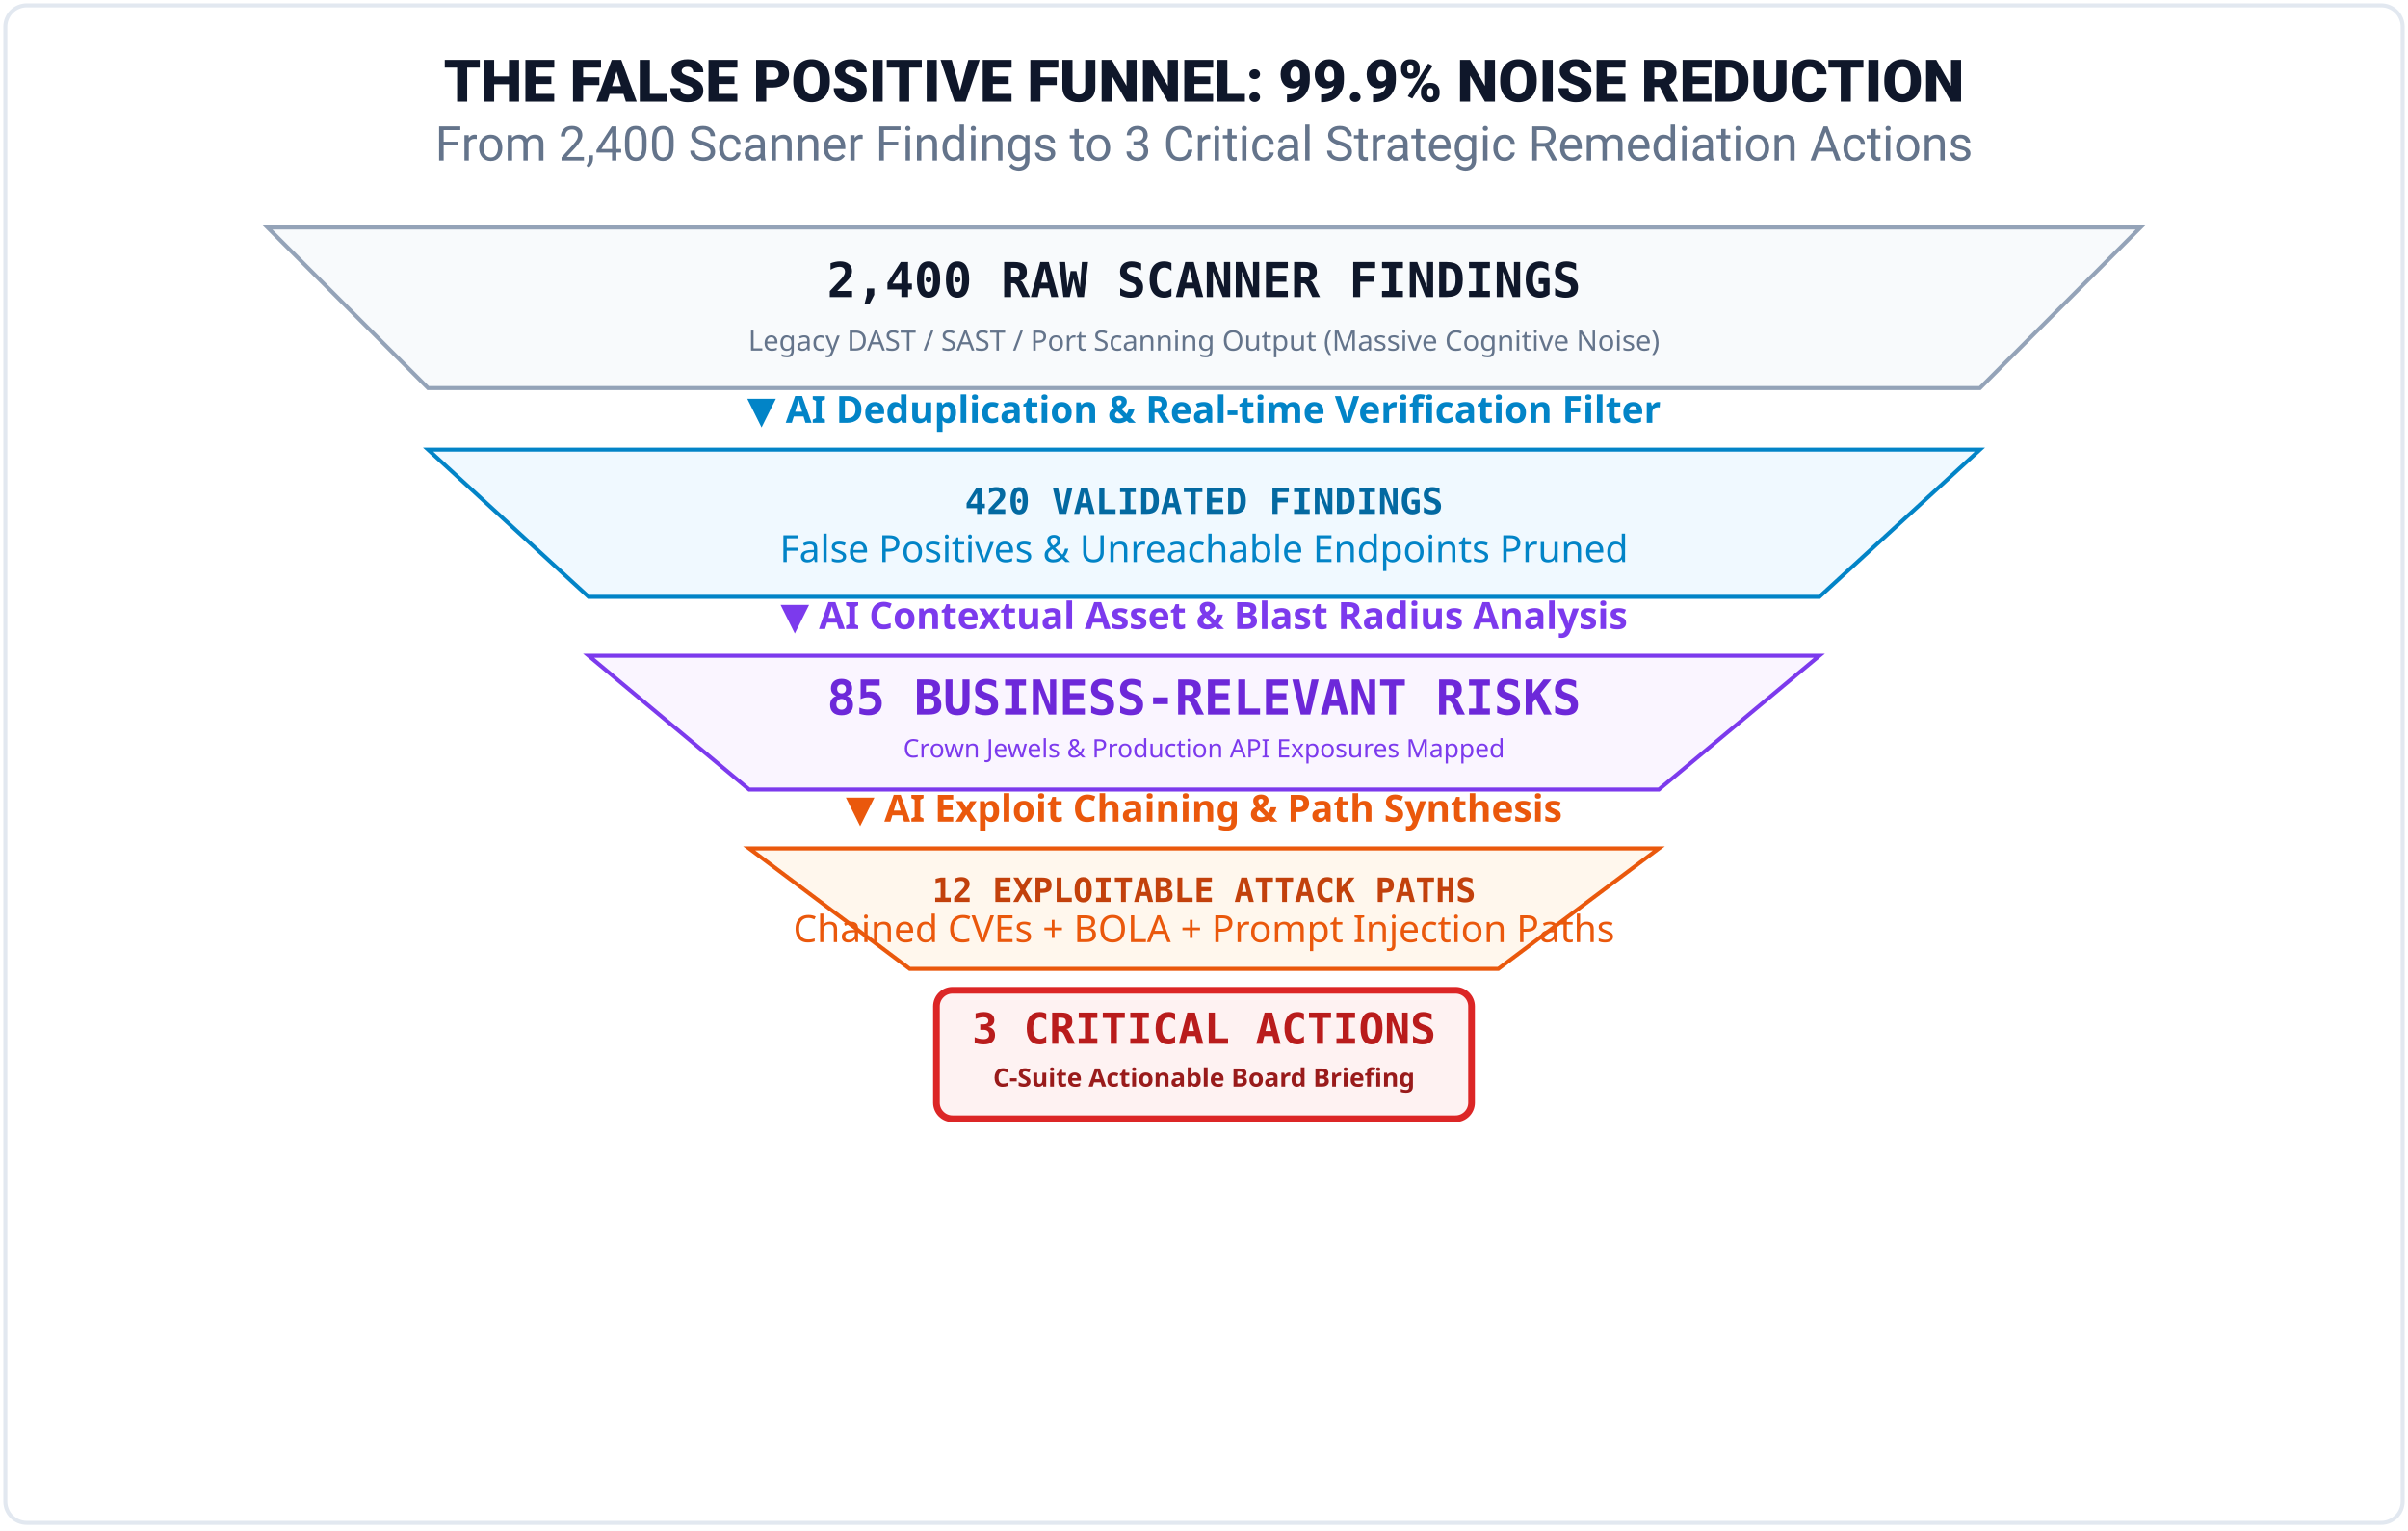
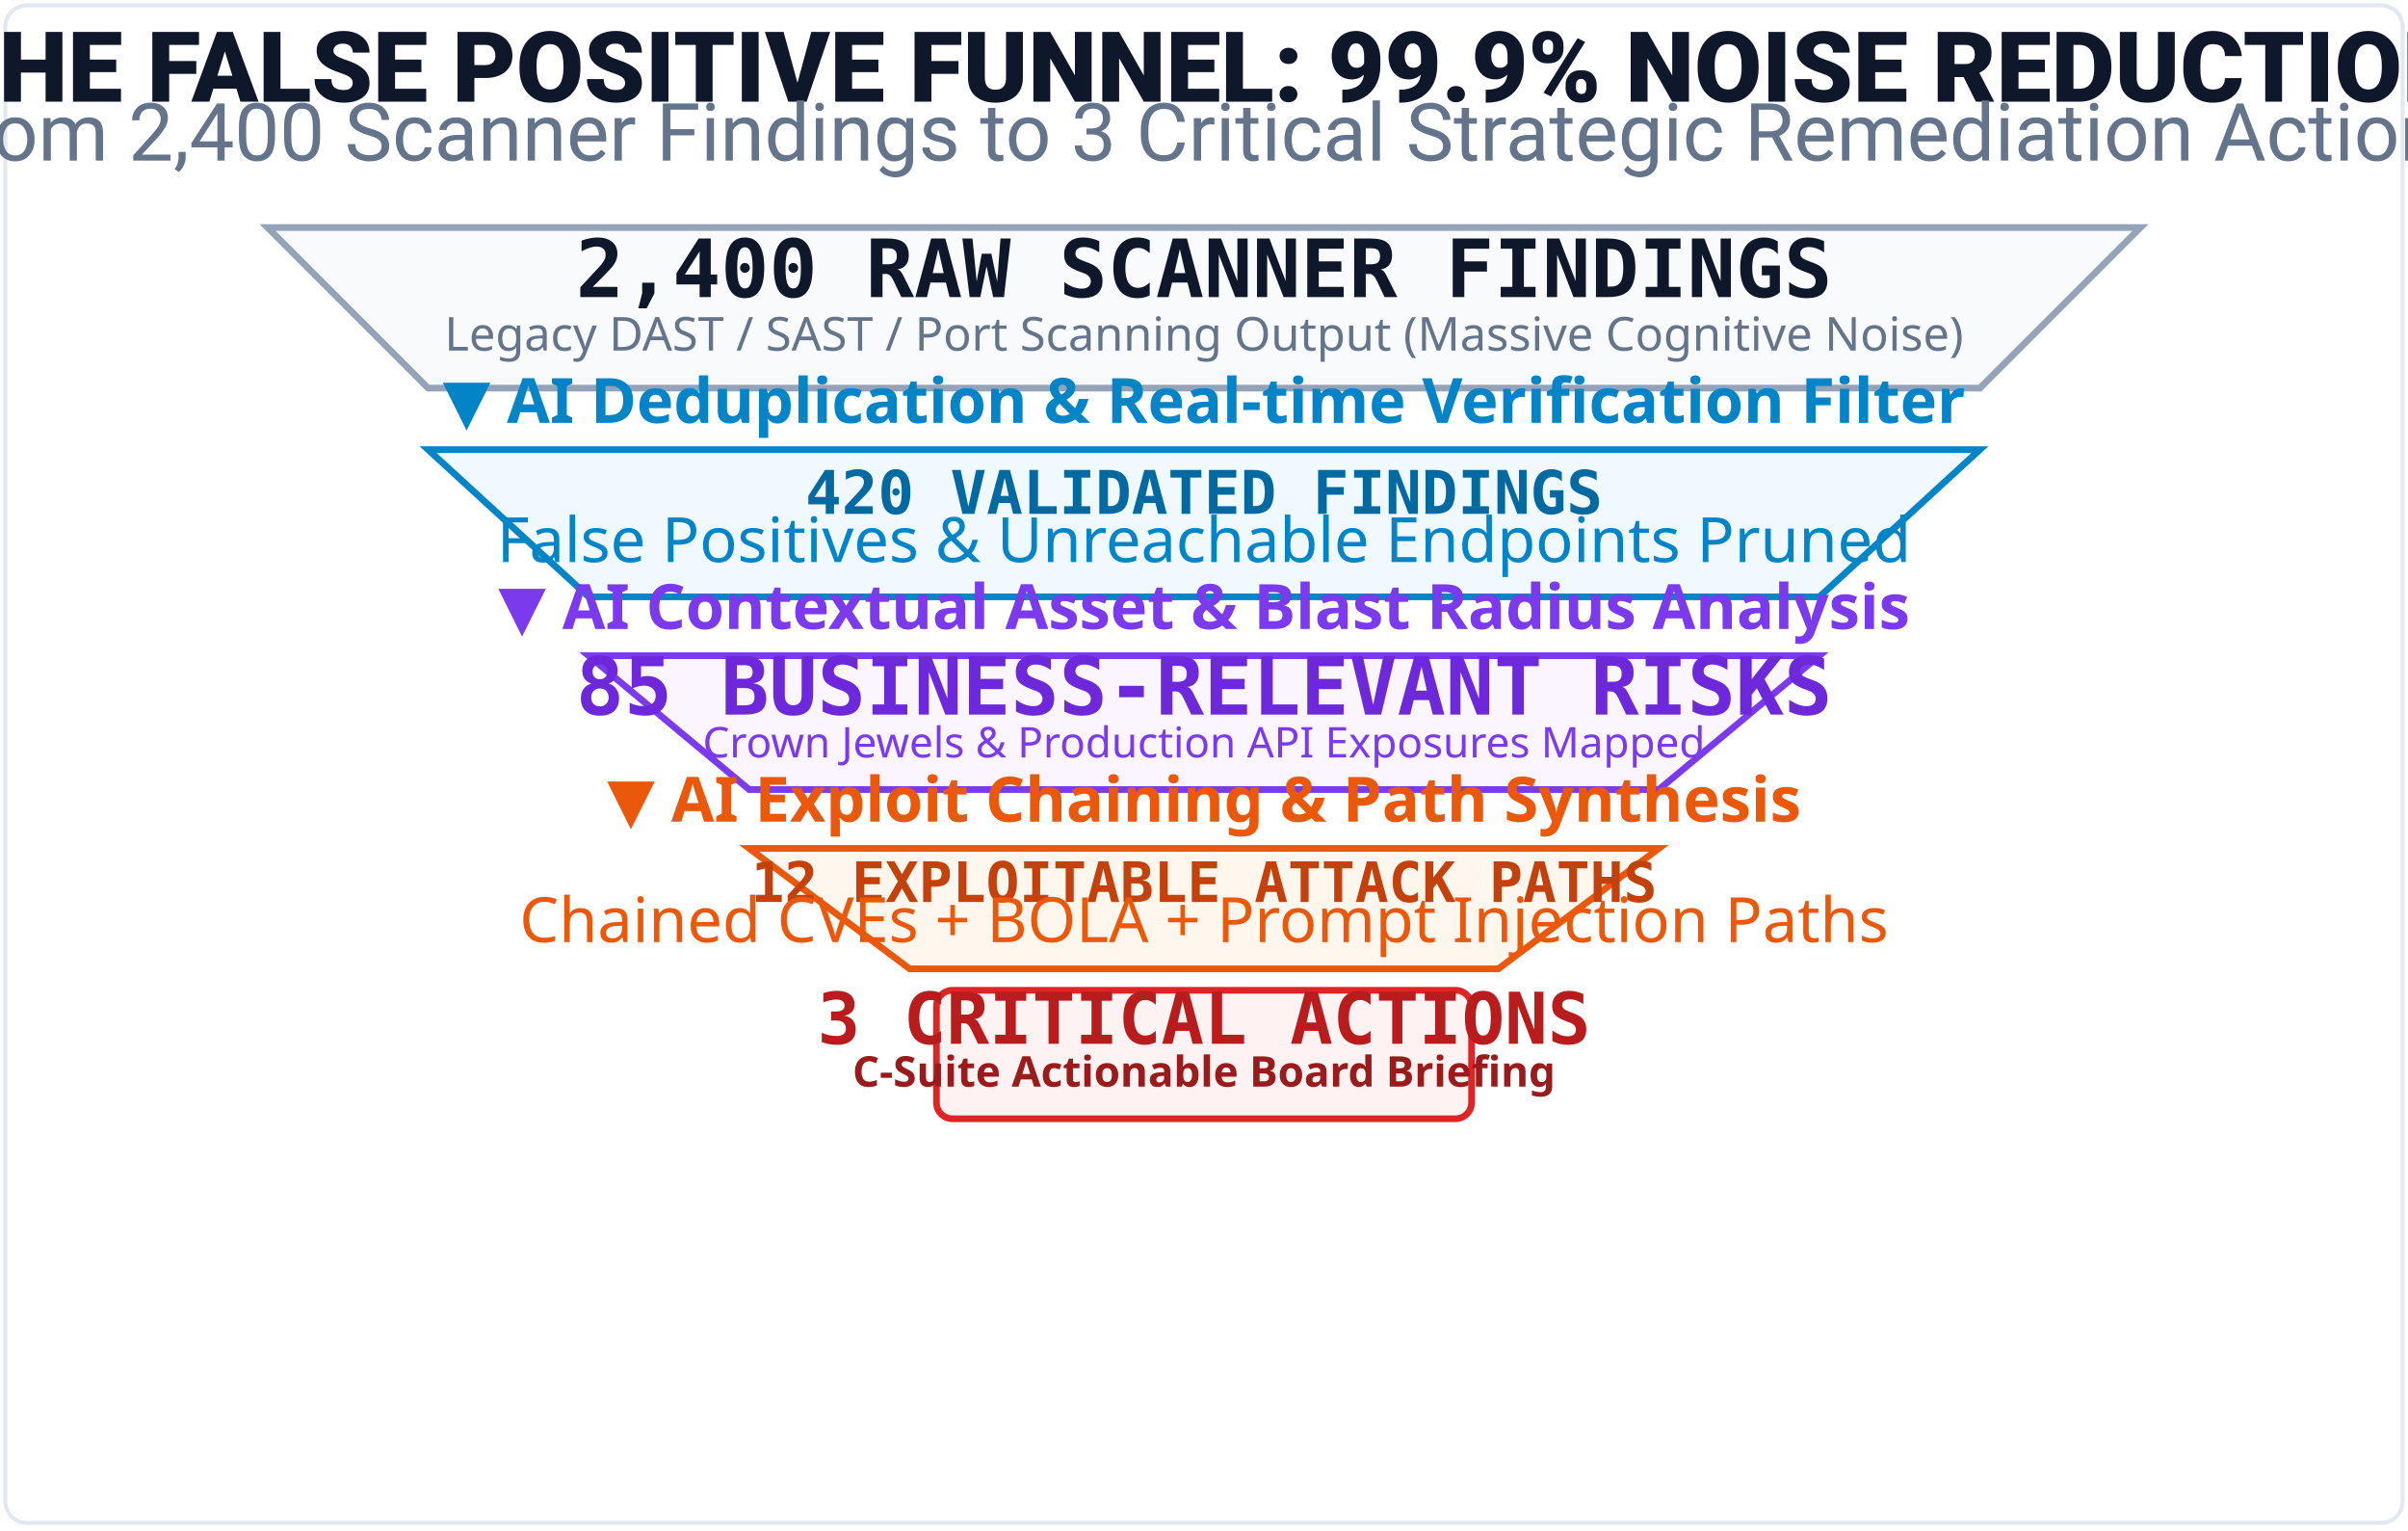
- <svg xmlns="http://www.w3.org/2000/svg" viewBox="0 0 900 572" width="100%" height="100%">
-   <rect width="900" height="572" fill="#ffffff" />
-   <rect width="896" height="567" x="2" y="2" fill="none" stroke="#e2e8f0" stroke-width="1.5" rx="8" />
-   <text x="450" y="38" fill="#0f172a" font-family="-apple-system, BlinkMacSystemFont, 'Segoe UI', Roboto, sans-serif" font-size="22" font-weight="800" text-anchor="middle">THE FALSE POSITIVE FUNNEL: 99.9% NOISE REDUCTION</text>
-   <text x="450" y="60" fill="#64748b" font-family="-apple-system, BlinkMacSystemFont, 'Segoe UI', Roboto, sans-serif" font-size="18" text-anchor="middle">From 2,400 Scanner Findings to 3 Critical Strategic Remediation Actions</text>
-   <g transform="translate(100, 85)">
-     <polygon points="0,0 700,0 640,60 60,60" fill="#f8fafc" stroke="#94a3b8" stroke-width="1.5" />
-     <text x="350" y="26" fill="#0f172a" font-family="'JetBrains Mono', monospace" font-size="18" font-weight="800" text-anchor="middle">2,400 RAW SCANNER FINDINGS</text>
-     <text x="350" y="46" fill="#64748b" font-family="sans-serif" font-size="10.5" text-anchor="middle">Legacy DAST / SAST / Port Scanning Output (Massive Cognitive Noise)</text>
+ <svg xmlns="http://www.w3.org/2000/svg" viewBox="0 0 540 343.2" width="100%" height="100%">
+   <rect width="540" height="343.2" fill="#ffffff" />
+   <rect width="537.6" height="340.2" x="1.2" y="1.2" fill="none" stroke="#e2e8f0" stroke-width="0.9" rx="4.8" />
+   <text x="270" y="22.8" fill="#0f172a" font-family="-apple-system, BlinkMacSystemFont, 'Segoe UI', Roboto, sans-serif" font-size="22" font-weight="800" text-anchor="middle">THE FALSE POSITIVE FUNNEL: 99.9% NOISE REDUCTION</text>
+   <text x="270" y="36" fill="#64748b" font-family="-apple-system, BlinkMacSystemFont, 'Segoe UI', Roboto, sans-serif" font-size="18" text-anchor="middle">From 2,400 Scanner Findings to 3 Critical Strategic Remediation Actions</text>
+   <g transform="translate(60, 51)">
+     <polygon points="0,0 420,0 384,36 36,36" fill="#f8fafc" stroke="#94a3b8" stroke-width="1.5" />
+     <text x="210" y="15.6" fill="#0f172a" font-family="'JetBrains Mono', monospace" font-size="18" font-weight="800" text-anchor="middle">2,400 RAW SCANNER FINDINGS</text>
+     <text x="210" y="27.6" fill="#64748b" font-family="sans-serif" font-size="10.5" text-anchor="middle">Legacy DAST / SAST / Port Scanning Output (Massive Cognitive Noise)</text>
  </g>
-   <text x="450" y="158" fill="#0284c7" font-family="sans-serif" font-size="14" font-weight="800" text-anchor="middle">▼ AI Deduplication &amp; Real-time Verification Filter</text>
-   <g transform="translate(100, 168)">
-     <polygon points="60,0 640,0 580,55 120,55" fill="#f0f9ff" stroke="#0284c7" stroke-width="1.5" />
-     <text x="350" y="24" fill="#0369a1" font-family="'JetBrains Mono', monospace" font-size="13.5" font-weight="800" text-anchor="middle">420 VALIDATED FINDINGS</text>
-     <text x="350" y="42" fill="#0284c7" font-family="sans-serif" font-size="14" text-anchor="middle">False Positives &amp; Unreachable Endpoints Pruned</text>
+   <text x="270" y="94.8" fill="#0284c7" font-family="sans-serif" font-size="14" font-weight="800" text-anchor="middle">▼ AI Deduplication &amp; Real-time Verification Filter</text>
+   <g transform="translate(60, 100.8)">
+     <polygon points="36,0 384,0 348,33 72,33" fill="#f0f9ff" stroke="#0284c7" stroke-width="1.5" />
+     <text x="210" y="14.4" fill="#0369a1" font-family="'JetBrains Mono', monospace" font-size="13.5" font-weight="800" text-anchor="middle">420 VALIDATED FINDINGS</text>
+     <text x="210" y="25.2" fill="#0284c7" font-family="sans-serif" font-size="14" text-anchor="middle">False Positives &amp; Unreachable Endpoints Pruned</text>
  </g>
-   <text x="450" y="235" fill="#7c3aed" font-family="sans-serif" font-size="14" font-weight="800" text-anchor="middle">▼ AI Contextual Asset &amp; Blast Radius Analysis</text>
-   <g transform="translate(100, 245)">
-     <polygon points="120,0 580,0 520,50 180,50" fill="#faf5ff" stroke="#7c3aed" stroke-width="1.5" />
-     <text x="350" y="22" fill="#6d28d9" font-family="'JetBrains Mono', monospace" font-size="18" font-weight="800" text-anchor="middle">85 BUSINESS-RELEVANT RISKS</text>
-     <text x="350" y="38" fill="#7c3aed" font-family="sans-serif" font-size="9.5" text-anchor="middle">Crown Jewels &amp; Production API Exposures Mapped</text>
+   <text x="270" y="141" fill="#7c3aed" font-family="sans-serif" font-size="14" font-weight="800" text-anchor="middle">▼ AI Contextual Asset &amp; Blast Radius Analysis</text>
+   <g transform="translate(60, 147)">
+     <polygon points="72,0 348,0 312,30 108,30" fill="#faf5ff" stroke="#7c3aed" stroke-width="1.5" />
+     <text x="210" y="13.2" fill="#6d28d9" font-family="'JetBrains Mono', monospace" font-size="18" font-weight="800" text-anchor="middle">85 BUSINESS-RELEVANT RISKS</text>
+     <text x="210" y="22.8" fill="#7c3aed" font-family="sans-serif" font-size="9.5" text-anchor="middle">Crown Jewels &amp; Production API Exposures Mapped</text>
  </g>
-   <text x="450" y="307" fill="#ea580c" font-family="sans-serif" font-size="14" font-weight="800" text-anchor="middle">▼ AI Exploit Chaining &amp; Path Synthesis</text>
-   <g transform="translate(100, 317)">
-     <polygon points="180,0 520,0 460,45 240,45" fill="#fff7ed" stroke="#ea580c" stroke-width="1.5" />
-     <text x="350" y="20" fill="#c2410c" font-family="'JetBrains Mono', monospace" font-size="12.5" font-weight="800" text-anchor="middle">12 EXPLOITABLE ATTACK PATHS</text>
-     <text x="350" y="35" fill="#ea580c" font-family="sans-serif" font-size="14" text-anchor="middle">Chained CVEs + BOLA + Prompt Injection Paths</text>
+   <text x="270" y="184.2" fill="#ea580c" font-family="sans-serif" font-size="14" font-weight="800" text-anchor="middle">▼ AI Exploit Chaining &amp; Path Synthesis</text>
+   <g transform="translate(60, 190.2)">
+     <polygon points="108,0 312,0 276,27 144,27" fill="#fff7ed" stroke="#ea580c" stroke-width="1.5" />
+     <text x="210" y="12" fill="#c2410c" font-family="'JetBrains Mono', monospace" font-size="12.5" font-weight="800" text-anchor="middle">12 EXPLOITABLE ATTACK PATHS</text>
+     <text x="210" y="21" fill="#ea580c" font-family="sans-serif" font-size="14" text-anchor="middle">Chained CVEs + BOLA + Prompt Injection Paths</text>
  </g>
-   <g transform="translate(100, 370)">
-     <rect x="250" y="0" width="200" height="48" fill="#fef2f2" stroke="#dc2626" stroke-width="2.5" rx="6" />
-     <text x="350" y="20" fill="#b91c1c" font-family="'JetBrains Mono', monospace" font-size="16" font-weight="900" text-anchor="middle">3 CRITICAL ACTIONS</text>
-     <text x="350" y="36" fill="#991b1b" font-family="sans-serif" font-size="9.5" font-weight="700" text-anchor="middle">C-Suite Actionable Board Briefing</text>
+   <g transform="translate(60, 222)">
+     <rect x="150" y="0" width="120" height="28.8" fill="#fef2f2" stroke="#dc2626" stroke-width="1.5" rx="3.6" />
+     <text x="210" y="12" fill="#b91c1c" font-family="'JetBrains Mono', monospace" font-size="16" font-weight="900" text-anchor="middle">3 CRITICAL ACTIONS</text>
+     <text x="210" y="21.6" fill="#991b1b" font-family="sans-serif" font-size="9.5" font-weight="700" text-anchor="middle">C-Suite Actionable Board Briefing</text>
  </g>
</svg>
